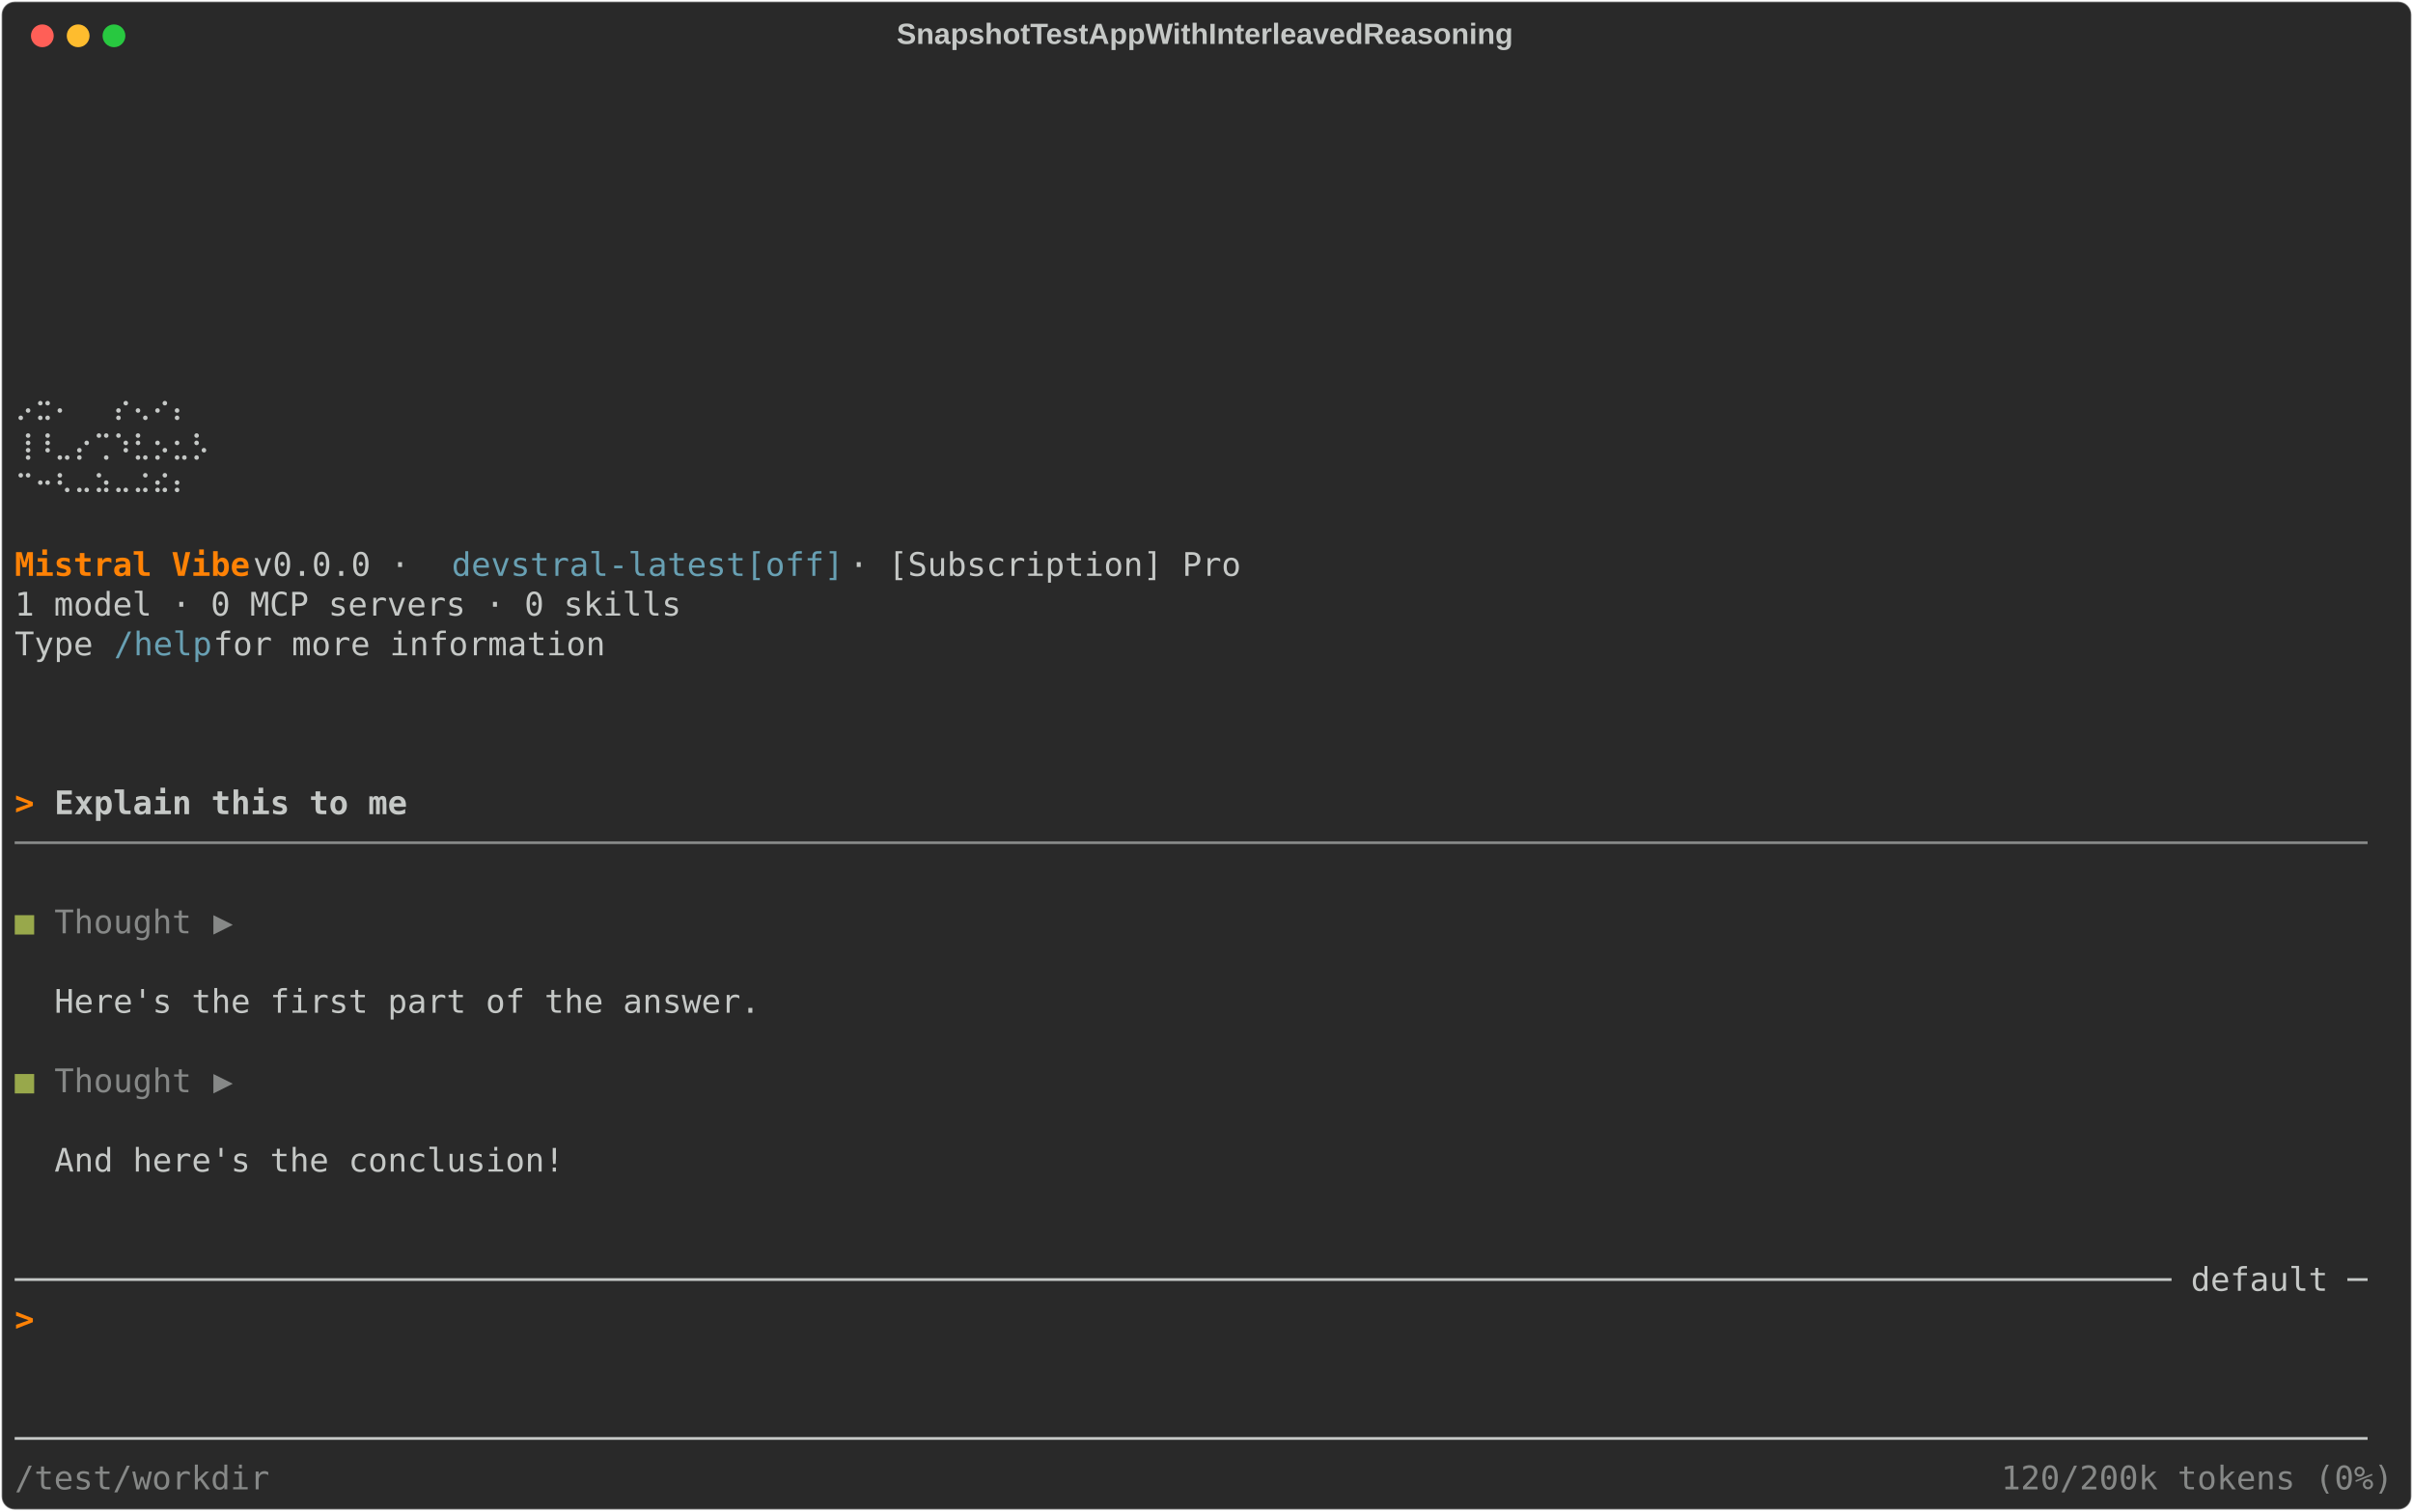
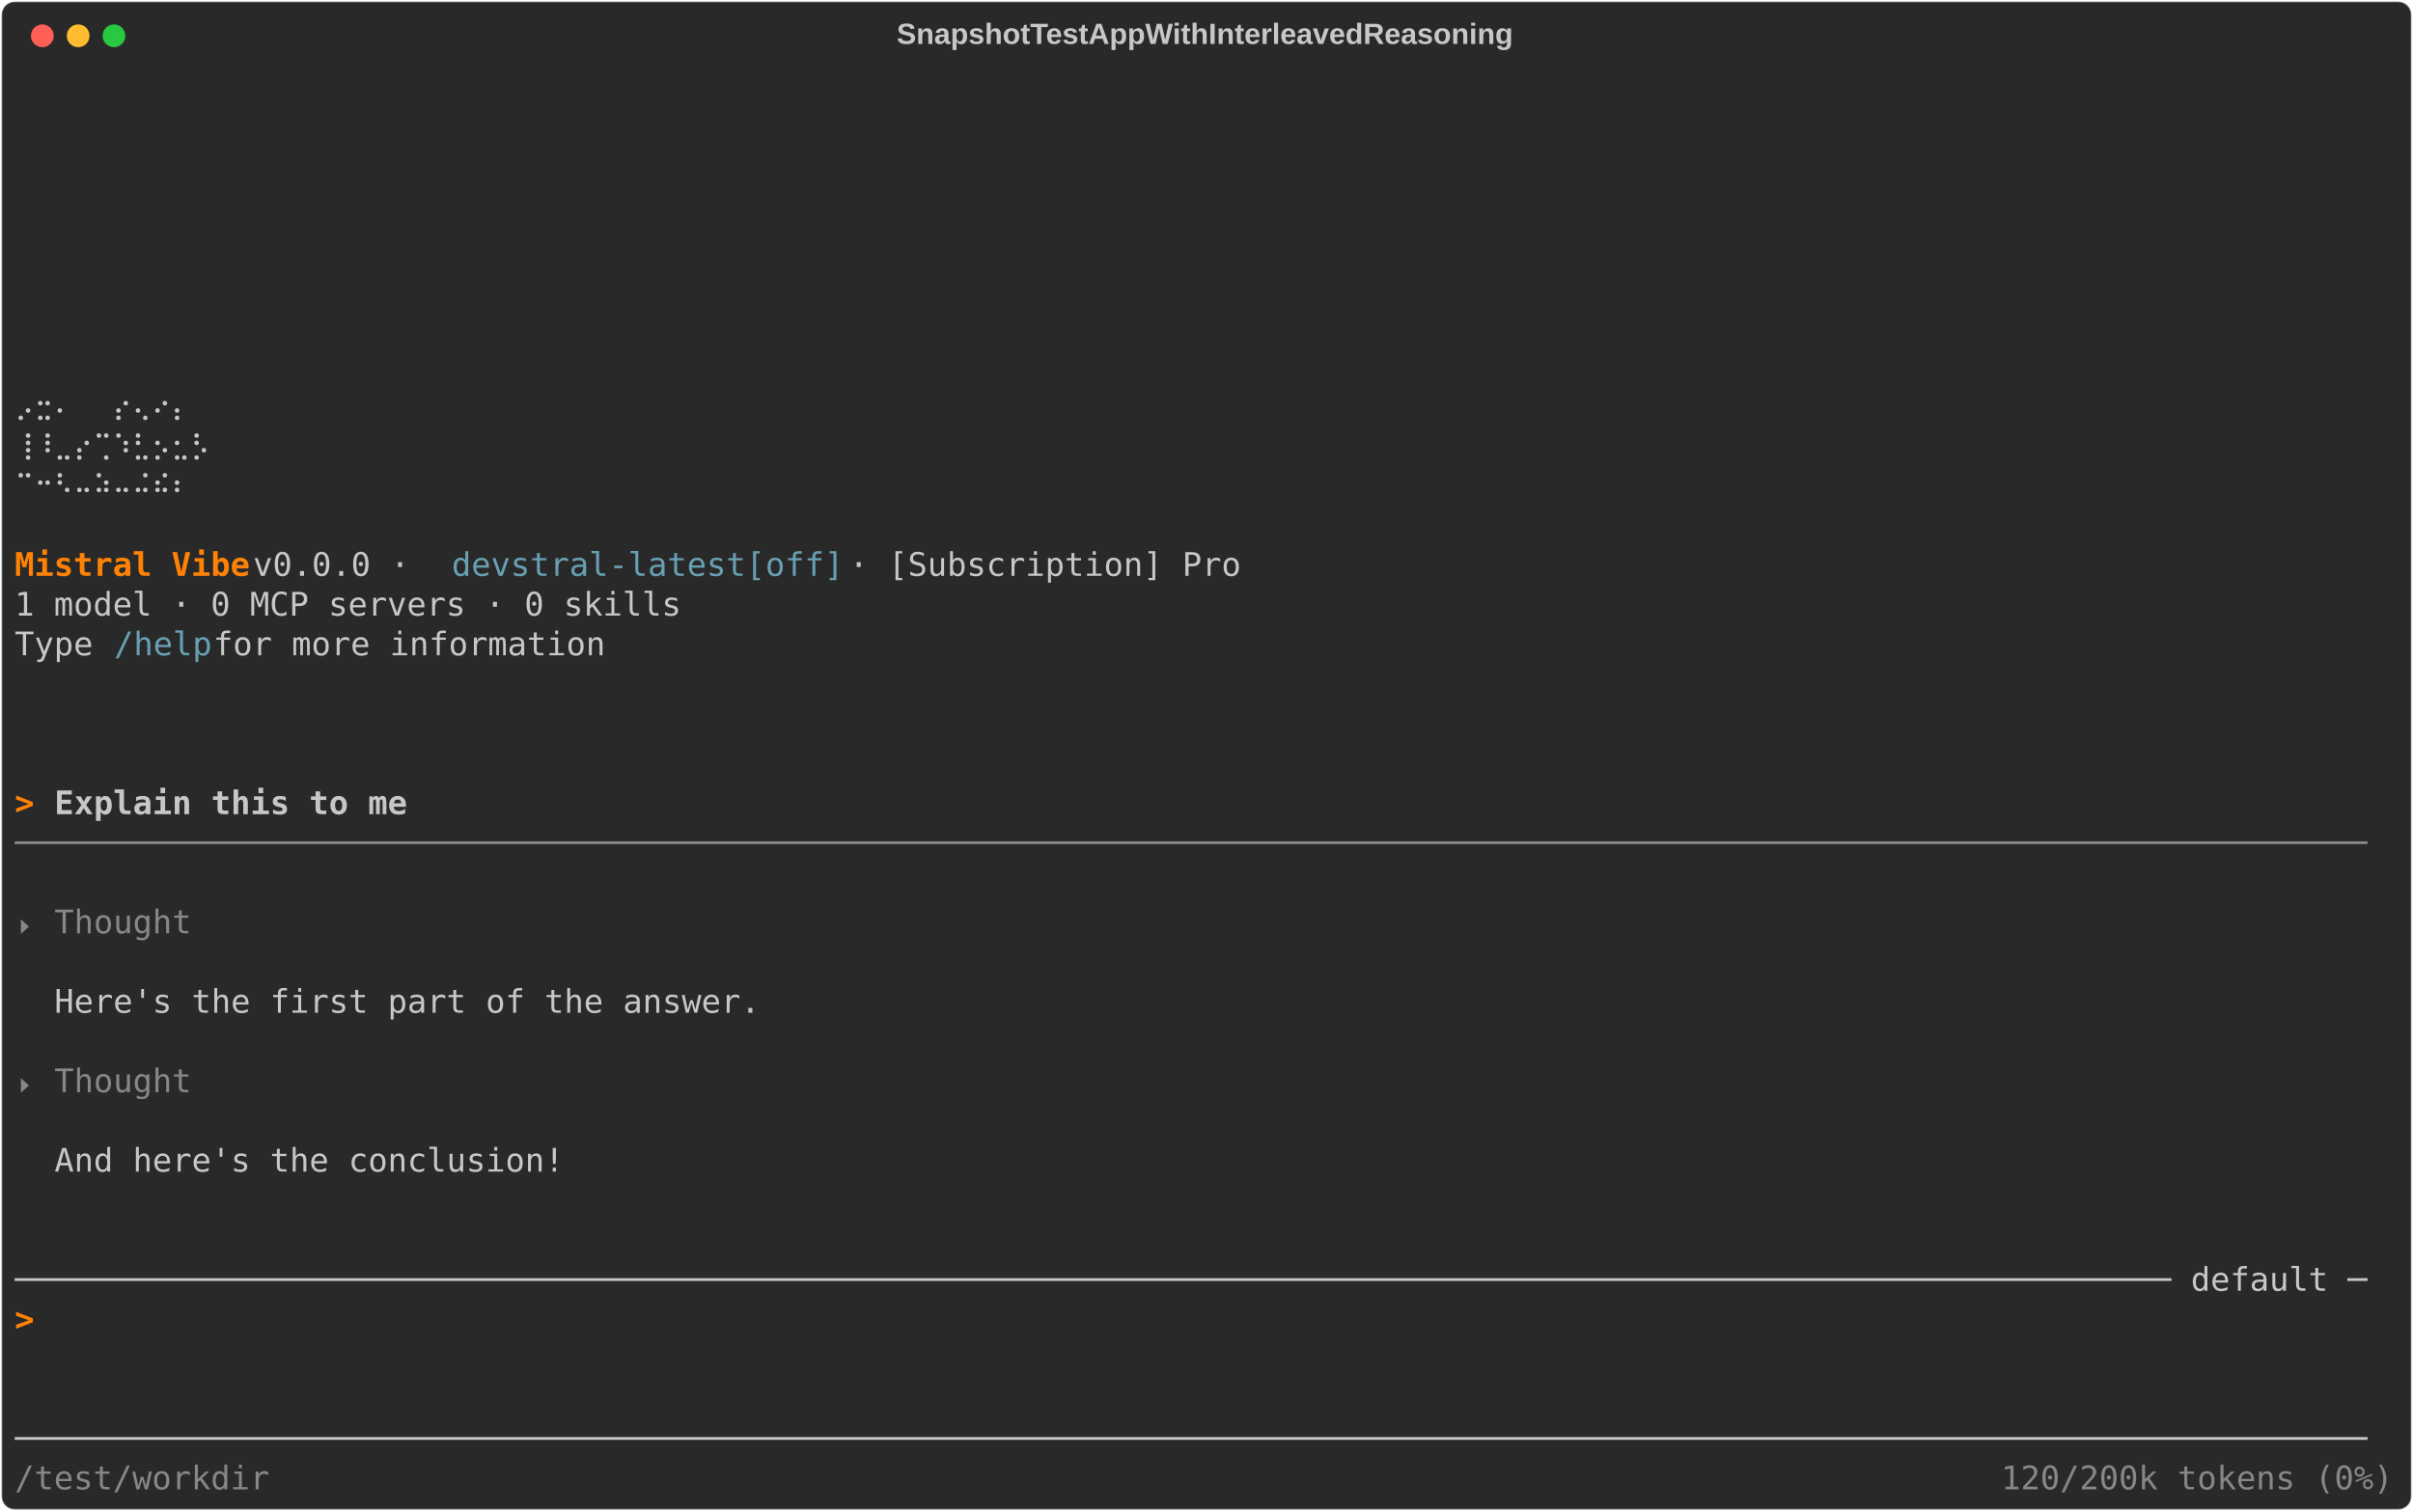
<svg xmlns="http://www.w3.org/2000/svg" class="rich-terminal" viewBox="0 0 1482 928.4">
  <style>

    @font-face {
        font-family: "Fira Code";
        src: local("FiraCode-Regular"),
                url("https://cdnjs.cloudflare.com/ajax/libs/firacode/6.2.0/woff2/FiraCode-Regular.woff2") format("woff2"),
                url("https://cdnjs.cloudflare.com/ajax/libs/firacode/6.2.0/woff/FiraCode-Regular.woff") format("woff");
        font-style: normal;
        font-weight: 400;
    }
    @font-face {
        font-family: "Fira Code";
        src: local("FiraCode-Bold"),
                url("https://cdnjs.cloudflare.com/ajax/libs/firacode/6.2.0/woff2/FiraCode-Bold.woff2") format("woff2"),
                url("https://cdnjs.cloudflare.com/ajax/libs/firacode/6.2.0/woff/FiraCode-Bold.woff") format("woff");
        font-style: bold;
        font-weight: 700;
    }

    .terminal-matrix {
        font-family: Fira Code, monospace;
        font-size: 20px;
        line-height: 24.4px;
        font-variant-east-asian: full-width;
    }

    .terminal-title {
        font-size: 18px;
        font-weight: bold;
        font-family: arial;
    }

    .terminal-r1 { fill: #c5c8c6 }
.terminal-r2 { fill: #ff8205;font-weight: bold }
.terminal-r3 { fill: #68a0b3 }
.terminal-r4 { fill: #c5c8c6;font-weight: bold }
.terminal-r5 { fill: #868887 }
- .terminal-r6 { fill: #98a84b }
    </style>
  <defs>
    <clipPath id="terminal-clip-terminal">
      <rect x="0" y="0" width="1463.0" height="877.4" />
    </clipPath>
    <clipPath id="terminal-line-0">
      <rect x="0" y="1.5" width="1464" height="24.65" />
    </clipPath>
    <clipPath id="terminal-line-1">
      <rect x="0" y="25.9" width="1464" height="24.65" />
    </clipPath>
    <clipPath id="terminal-line-2">
      <rect x="0" y="50.3" width="1464" height="24.65" />
    </clipPath>
    <clipPath id="terminal-line-3">
      <rect x="0" y="74.7" width="1464" height="24.65" />
    </clipPath>
    <clipPath id="terminal-line-4">
      <rect x="0" y="99.1" width="1464" height="24.65" />
    </clipPath>
    <clipPath id="terminal-line-5">
      <rect x="0" y="123.5" width="1464" height="24.65" />
    </clipPath>
    <clipPath id="terminal-line-6">
      <rect x="0" y="147.9" width="1464" height="24.65" />
    </clipPath>
    <clipPath id="terminal-line-7">
      <rect x="0" y="172.3" width="1464" height="24.65" />
    </clipPath>
    <clipPath id="terminal-line-8">
      <rect x="0" y="196.7" width="1464" height="24.65" />
    </clipPath>
    <clipPath id="terminal-line-9">
      <rect x="0" y="221.1" width="1464" height="24.65" />
    </clipPath>
    <clipPath id="terminal-line-10">
      <rect x="0" y="245.5" width="1464" height="24.65" />
    </clipPath>
    <clipPath id="terminal-line-11">
      <rect x="0" y="269.9" width="1464" height="24.65" />
    </clipPath>
    <clipPath id="terminal-line-12">
      <rect x="0" y="294.3" width="1464" height="24.65" />
    </clipPath>
    <clipPath id="terminal-line-13">
      <rect x="0" y="318.7" width="1464" height="24.65" />
    </clipPath>
    <clipPath id="terminal-line-14">
      <rect x="0" y="343.1" width="1464" height="24.65" />
    </clipPath>
    <clipPath id="terminal-line-15">
      <rect x="0" y="367.5" width="1464" height="24.65" />
    </clipPath>
    <clipPath id="terminal-line-16">
      <rect x="0" y="391.9" width="1464" height="24.65" />
    </clipPath>
    <clipPath id="terminal-line-17">
      <rect x="0" y="416.3" width="1464" height="24.65" />
    </clipPath>
    <clipPath id="terminal-line-18">
      <rect x="0" y="440.7" width="1464" height="24.65" />
    </clipPath>
    <clipPath id="terminal-line-19">
      <rect x="0" y="465.1" width="1464" height="24.65" />
    </clipPath>
    <clipPath id="terminal-line-20">
      <rect x="0" y="489.5" width="1464" height="24.65" />
    </clipPath>
    <clipPath id="terminal-line-21">
      <rect x="0" y="513.9" width="1464" height="24.65" />
    </clipPath>
    <clipPath id="terminal-line-22">
      <rect x="0" y="538.3" width="1464" height="24.65" />
    </clipPath>
    <clipPath id="terminal-line-23">
      <rect x="0" y="562.7" width="1464" height="24.65" />
    </clipPath>
    <clipPath id="terminal-line-24">
      <rect x="0" y="587.1" width="1464" height="24.65" />
    </clipPath>
    <clipPath id="terminal-line-25">
      <rect x="0" y="611.5" width="1464" height="24.65" />
    </clipPath>
    <clipPath id="terminal-line-26">
      <rect x="0" y="635.9" width="1464" height="24.65" />
    </clipPath>
    <clipPath id="terminal-line-27">
      <rect x="0" y="660.3" width="1464" height="24.65" />
    </clipPath>
    <clipPath id="terminal-line-28">
      <rect x="0" y="684.7" width="1464" height="24.65" />
    </clipPath>
    <clipPath id="terminal-line-29">
      <rect x="0" y="709.1" width="1464" height="24.65" />
    </clipPath>
    <clipPath id="terminal-line-30">
      <rect x="0" y="733.5" width="1464" height="24.65" />
    </clipPath>
    <clipPath id="terminal-line-31">
      <rect x="0" y="757.9" width="1464" height="24.65" />
    </clipPath>
    <clipPath id="terminal-line-32">
      <rect x="0" y="782.3" width="1464" height="24.65" />
    </clipPath>
    <clipPath id="terminal-line-33">
      <rect x="0" y="806.7" width="1464" height="24.65" />
    </clipPath>
    <clipPath id="terminal-line-34">
      <rect x="0" y="831.1" width="1464" height="24.65" />
    </clipPath>
  </defs>
  <rect fill="#292929" stroke="rgba(255,255,255,0.35)" stroke-width="1" x="1" y="1" width="1480" height="926.4" rx="8" />
  <text class="terminal-title" fill="#c5c8c6" text-anchor="middle" x="740" y="27">SnapshotTestAppWithInterleavedReasoning</text>
  <g transform="translate(26,22)">
    <circle cx="0" cy="0" r="7" fill="#ff5f57" />
    <circle cx="22" cy="0" r="7" fill="#febc2e" />
    <circle cx="44" cy="0" r="7" fill="#28c840" />
  </g>
  <g transform="translate(9, 41)" clip-path="url(#terminal-clip-terminal)">
    <g class="terminal-matrix">
      <text class="terminal-r1" x="1464" y="20" textLength="12.2" clip-path="url(#terminal-line-0)">
</text>
      <text class="terminal-r1" x="1464" y="44.4" textLength="12.2" clip-path="url(#terminal-line-1)">
</text>
      <text class="terminal-r1" x="1464" y="68.8" textLength="12.2" clip-path="url(#terminal-line-2)">
</text>
      <text class="terminal-r1" x="1464" y="93.2" textLength="12.2" clip-path="url(#terminal-line-3)">
</text>
      <text class="terminal-r1" x="1464" y="117.6" textLength="12.2" clip-path="url(#terminal-line-4)">
</text>
      <text class="terminal-r1" x="1464" y="142" textLength="12.2" clip-path="url(#terminal-line-5)">
</text>
      <text class="terminal-r1" x="1464" y="166.4" textLength="12.2" clip-path="url(#terminal-line-6)">
</text>
      <text class="terminal-r1" x="1464" y="190.8" textLength="12.2" clip-path="url(#terminal-line-7)">
</text>
      <text class="terminal-r1" x="0" y="215.2" textLength="134.2" clip-path="url(#terminal-line-8)">  ⡠⣒⠄  ⡔⢄⠔⡄</text>
      <text class="terminal-r1" x="1464" y="215.2" textLength="12.2" clip-path="url(#terminal-line-8)">
</text>
      <text class="terminal-r1" x="0" y="239.6" textLength="134.2" clip-path="url(#terminal-line-9)"> ⢸⠸⣀⡔⢉⠱⣃⡢⣂⡣</text>
      <text class="terminal-r1" x="1464" y="239.6" textLength="12.2" clip-path="url(#terminal-line-9)">
</text>
      <text class="terminal-r1" x="0" y="264" textLength="134.2" clip-path="url(#terminal-line-10)">  ⠉⠒⠣⠤⠵⠤⠬⠮⠆</text>
      <text class="terminal-r1" x="1464" y="264" textLength="12.2" clip-path="url(#terminal-line-10)">
</text>
      <text class="terminal-r1" x="1464" y="288.4" textLength="12.2" clip-path="url(#terminal-line-11)">
</text>
      <text class="terminal-r2" x="0" y="312.8" textLength="146.4" clip-path="url(#terminal-line-12)">Mistral Vibe</text>
      <text class="terminal-r1" x="146.4" y="312.8" textLength="122" clip-path="url(#terminal-line-12)"> v0.0.0 · </text>
      <text class="terminal-r3" x="268.4" y="312.8" textLength="244" clip-path="url(#terminal-line-12)">devstral-latest[off]</text>
      <text class="terminal-r1" x="512.4" y="312.8" textLength="256.2" clip-path="url(#terminal-line-12)"> · [Subscription] Pro</text>
      <text class="terminal-r1" x="1464" y="312.8" textLength="12.2" clip-path="url(#terminal-line-12)">
</text>
      <text class="terminal-r1" x="0" y="337.2" textLength="414.8" clip-path="url(#terminal-line-13)">1 model · 0 MCP servers · 0 skills</text>
      <text class="terminal-r1" x="1464" y="337.2" textLength="12.2" clip-path="url(#terminal-line-13)">
</text>
      <text class="terminal-r1" x="0" y="361.6" textLength="61" clip-path="url(#terminal-line-14)">Type </text>
      <text class="terminal-r3" x="61" y="361.6" textLength="61" clip-path="url(#terminal-line-14)">/help</text>
      <text class="terminal-r1" x="122" y="361.6" textLength="256.2" clip-path="url(#terminal-line-14)"> for more information</text>
      <text class="terminal-r1" x="1464" y="361.6" textLength="12.2" clip-path="url(#terminal-line-14)">
</text>
      <text class="terminal-r1" x="1464" y="386" textLength="12.2" clip-path="url(#terminal-line-15)">
</text>
      <text class="terminal-r1" x="1464" y="410.4" textLength="12.2" clip-path="url(#terminal-line-16)">
</text>
      <text class="terminal-r1" x="1464" y="434.8" textLength="12.2" clip-path="url(#terminal-line-17)">
</text>
      <text class="terminal-r2" x="0" y="459.2" textLength="24.4" clip-path="url(#terminal-line-18)">&gt; </text>
      <text class="terminal-r4" x="24.4" y="459.2" textLength="219.6" clip-path="url(#terminal-line-18)">Explain this to me</text>
      <text class="terminal-r1" x="1464" y="459.2" textLength="12.2" clip-path="url(#terminal-line-18)">
</text>
      <text class="terminal-r5" x="0" y="483.6" textLength="1464" clip-path="url(#terminal-line-19)">────────────────────────────────────────────────────────────────────────────────────────────────────────────────────────</text>
      <text class="terminal-r1" x="1464" y="483.6" textLength="12.2" clip-path="url(#terminal-line-19)">
</text>
      <text class="terminal-r1" x="1464" y="508" textLength="12.2" clip-path="url(#terminal-line-20)">
</text>
-       <text class="terminal-r6" x="0" y="532.4" textLength="12.2" clip-path="url(#terminal-line-21)">■</text>
+       <text class="terminal-r5" x="0" y="532.4" textLength="12.2" clip-path="url(#terminal-line-21)">⏵</text>
      <text class="terminal-r5" x="24.4" y="532.4" textLength="85.4" clip-path="url(#terminal-line-21)">Thought</text>
-       <text class="terminal-r5" x="122" y="532.4" textLength="12.2" clip-path="url(#terminal-line-21)">▶</text>
      <text class="terminal-r1" x="1464" y="532.4" textLength="12.2" clip-path="url(#terminal-line-21)">
</text>
      <text class="terminal-r1" x="1464" y="556.8" textLength="12.2" clip-path="url(#terminal-line-22)">
</text>
      <text class="terminal-r1" x="24.4" y="581.2" textLength="439.2" clip-path="url(#terminal-line-23)">Here's the first part of the answer.</text>
      <text class="terminal-r1" x="1464" y="581.2" textLength="12.2" clip-path="url(#terminal-line-23)">
</text>
      <text class="terminal-r1" x="1464" y="605.6" textLength="12.2" clip-path="url(#terminal-line-24)">
</text>
-       <text class="terminal-r6" x="0" y="630" textLength="12.2" clip-path="url(#terminal-line-25)">■</text>
+       <text class="terminal-r5" x="0" y="630" textLength="12.2" clip-path="url(#terminal-line-25)">⏵</text>
      <text class="terminal-r5" x="24.4" y="630" textLength="85.4" clip-path="url(#terminal-line-25)">Thought</text>
-       <text class="terminal-r5" x="122" y="630" textLength="12.2" clip-path="url(#terminal-line-25)">▶</text>
      <text class="terminal-r1" x="1464" y="630" textLength="12.2" clip-path="url(#terminal-line-25)">
</text>
      <text class="terminal-r1" x="1464" y="654.4" textLength="12.2" clip-path="url(#terminal-line-26)">
</text>
      <text class="terminal-r1" x="24.4" y="678.8" textLength="317.2" clip-path="url(#terminal-line-27)">And here's the conclusion!</text>
      <text class="terminal-r1" x="1464" y="678.8" textLength="12.2" clip-path="url(#terminal-line-27)">
</text>
      <text class="terminal-r1" x="1464" y="703.2" textLength="12.2" clip-path="url(#terminal-line-28)">
</text>
      <text class="terminal-r1" x="1464" y="727.6" textLength="12.2" clip-path="url(#terminal-line-29)">
</text>
      <text class="terminal-r1" x="0" y="752" textLength="1464" clip-path="url(#terminal-line-30)">────────────────────────────────────────────────────────────────────────────────────────────────────────────── default ─</text>
      <text class="terminal-r1" x="1464" y="752" textLength="12.2" clip-path="url(#terminal-line-30)">
</text>
      <text class="terminal-r2" x="0" y="776.4" textLength="12.2" clip-path="url(#terminal-line-31)">&gt;</text>
      <text class="terminal-r1" x="1464" y="776.4" textLength="12.2" clip-path="url(#terminal-line-31)">
</text>
      <text class="terminal-r1" x="1464" y="800.8" textLength="12.2" clip-path="url(#terminal-line-32)">
</text>
      <text class="terminal-r1" x="1464" y="825.2" textLength="12.2" clip-path="url(#terminal-line-33)">
</text>
      <text class="terminal-r1" x="0" y="849.6" textLength="1464" clip-path="url(#terminal-line-34)">────────────────────────────────────────────────────────────────────────────────────────────────────────────────────────</text>
      <text class="terminal-r1" x="1464" y="849.6" textLength="12.2" clip-path="url(#terminal-line-34)">
</text>
      <text class="terminal-r5" x="0" y="874" textLength="158.6" clip-path="url(#terminal-line-35)">/test/workdir</text>
      <text class="terminal-r5" x="1220" y="874" textLength="244" clip-path="url(#terminal-line-35)">120/200k tokens (0%)</text>
    </g>
  </g>
</svg>
